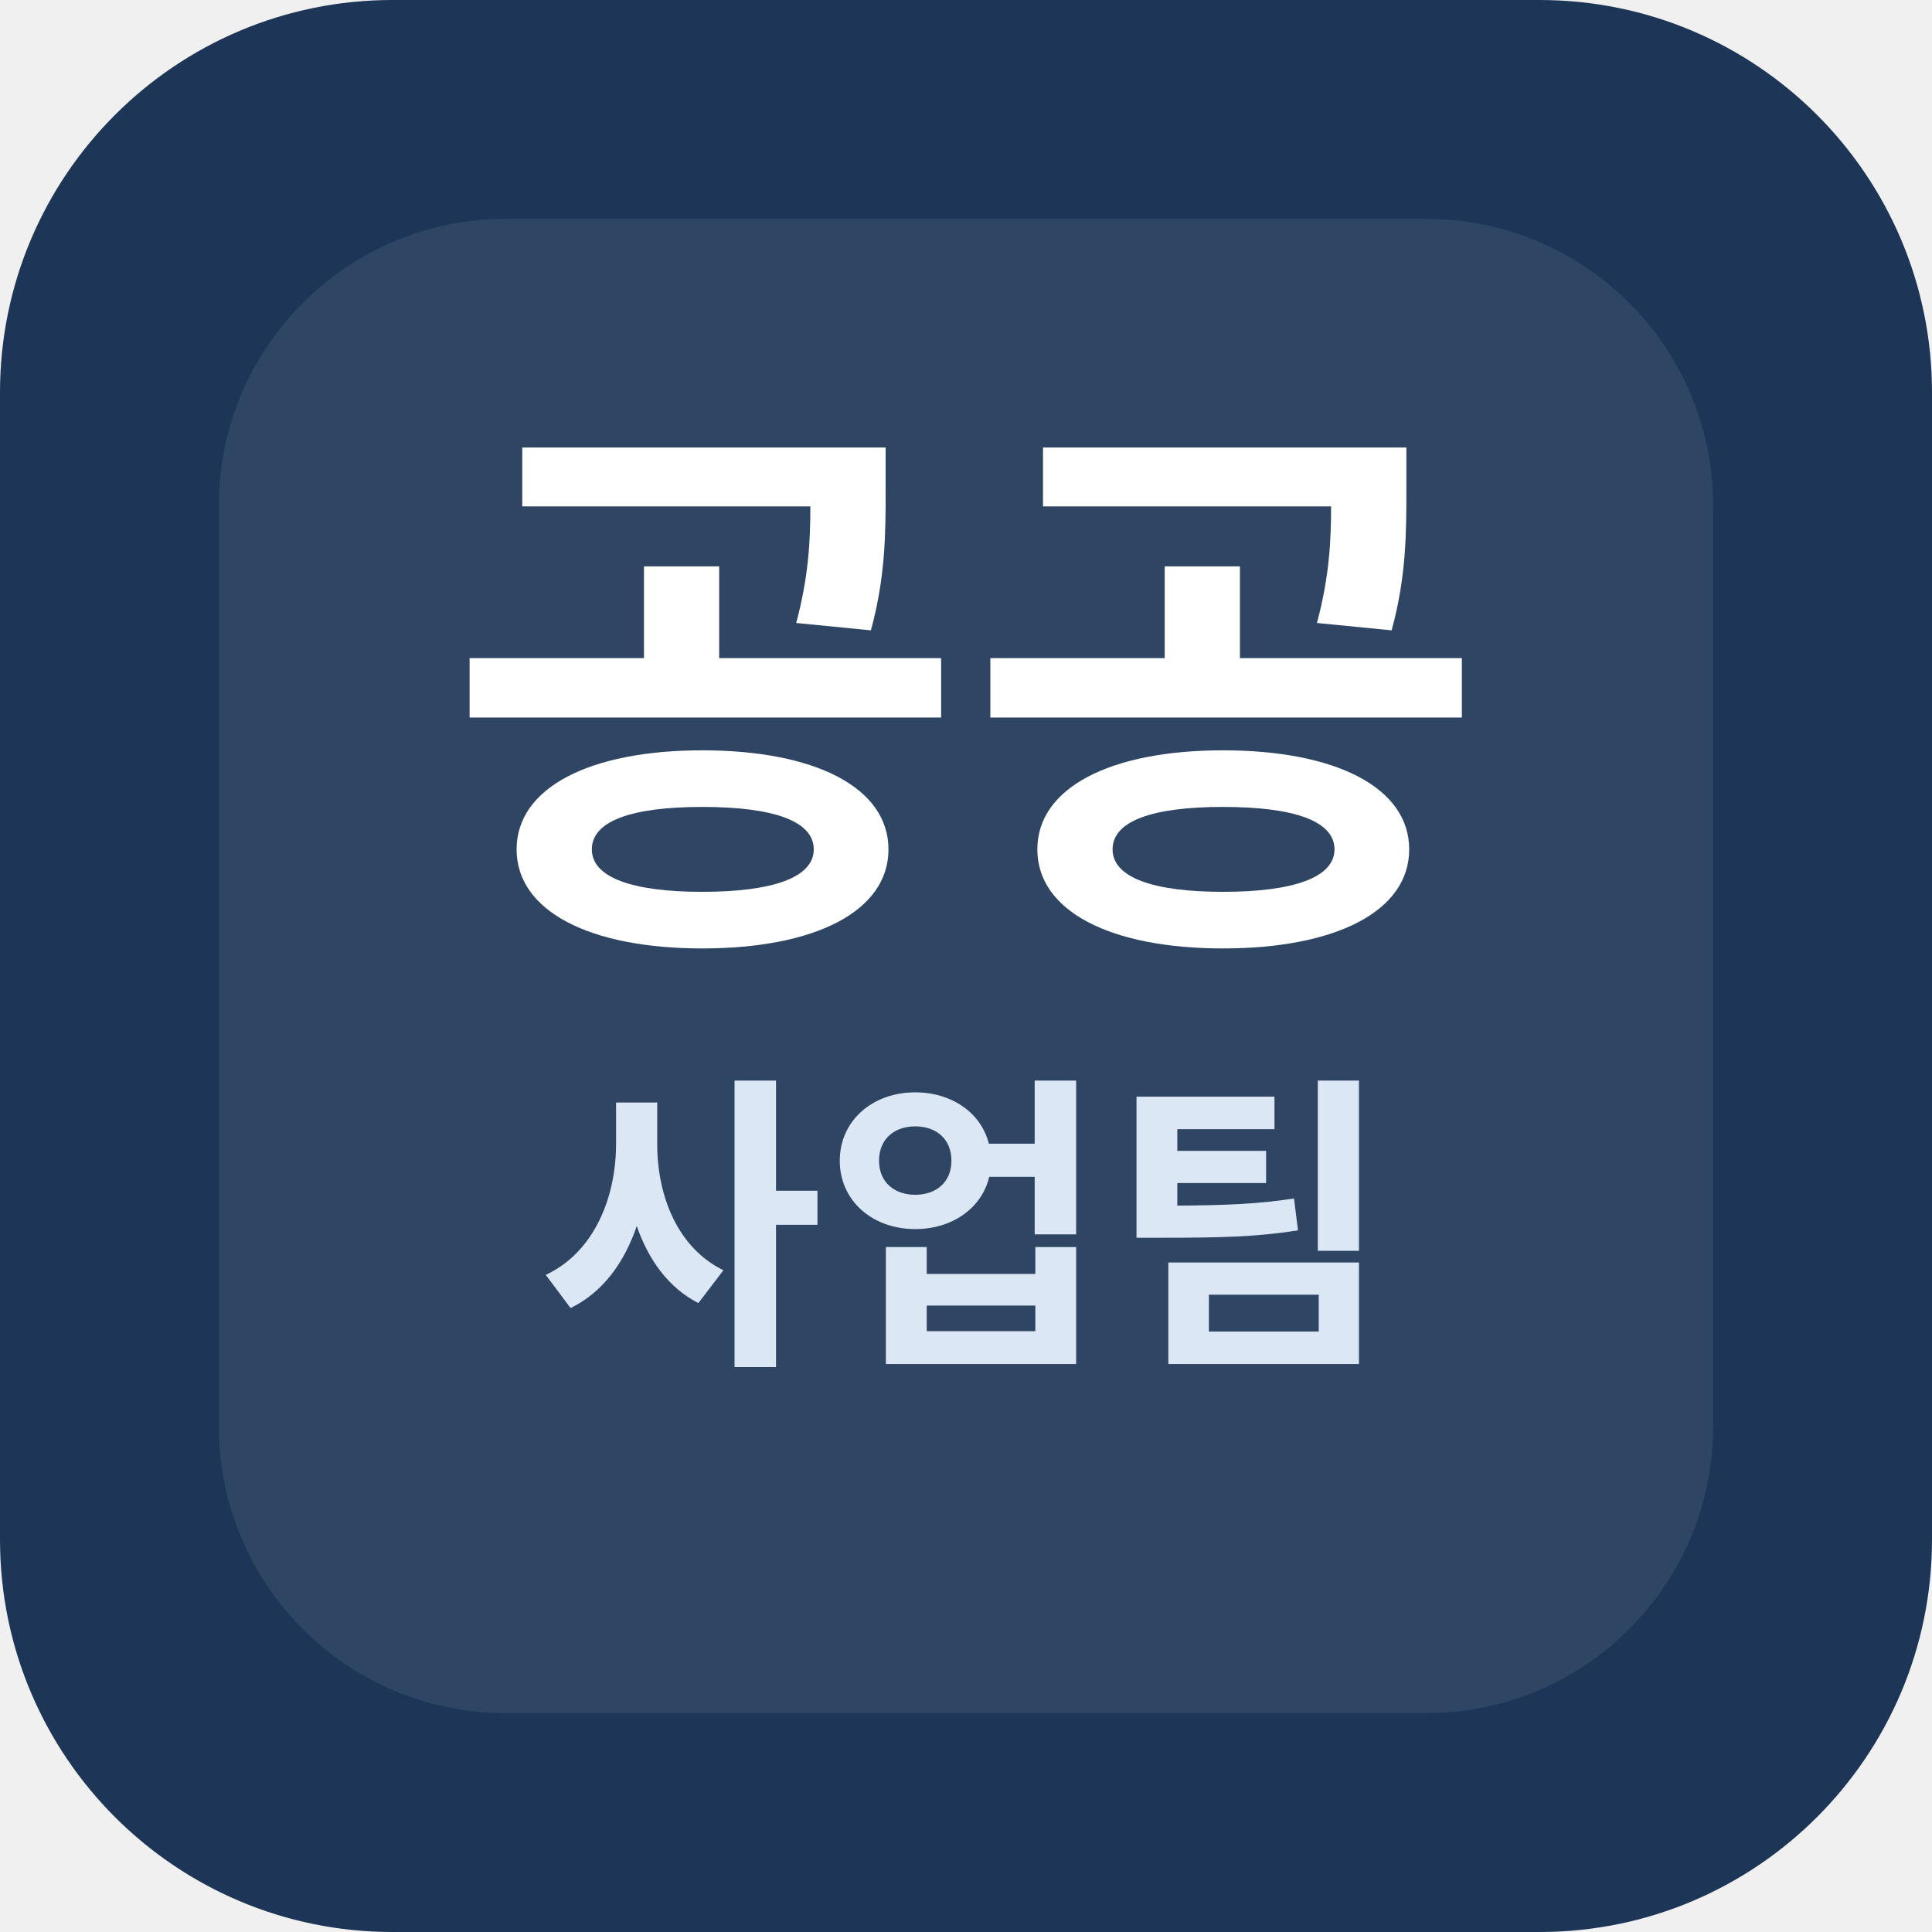
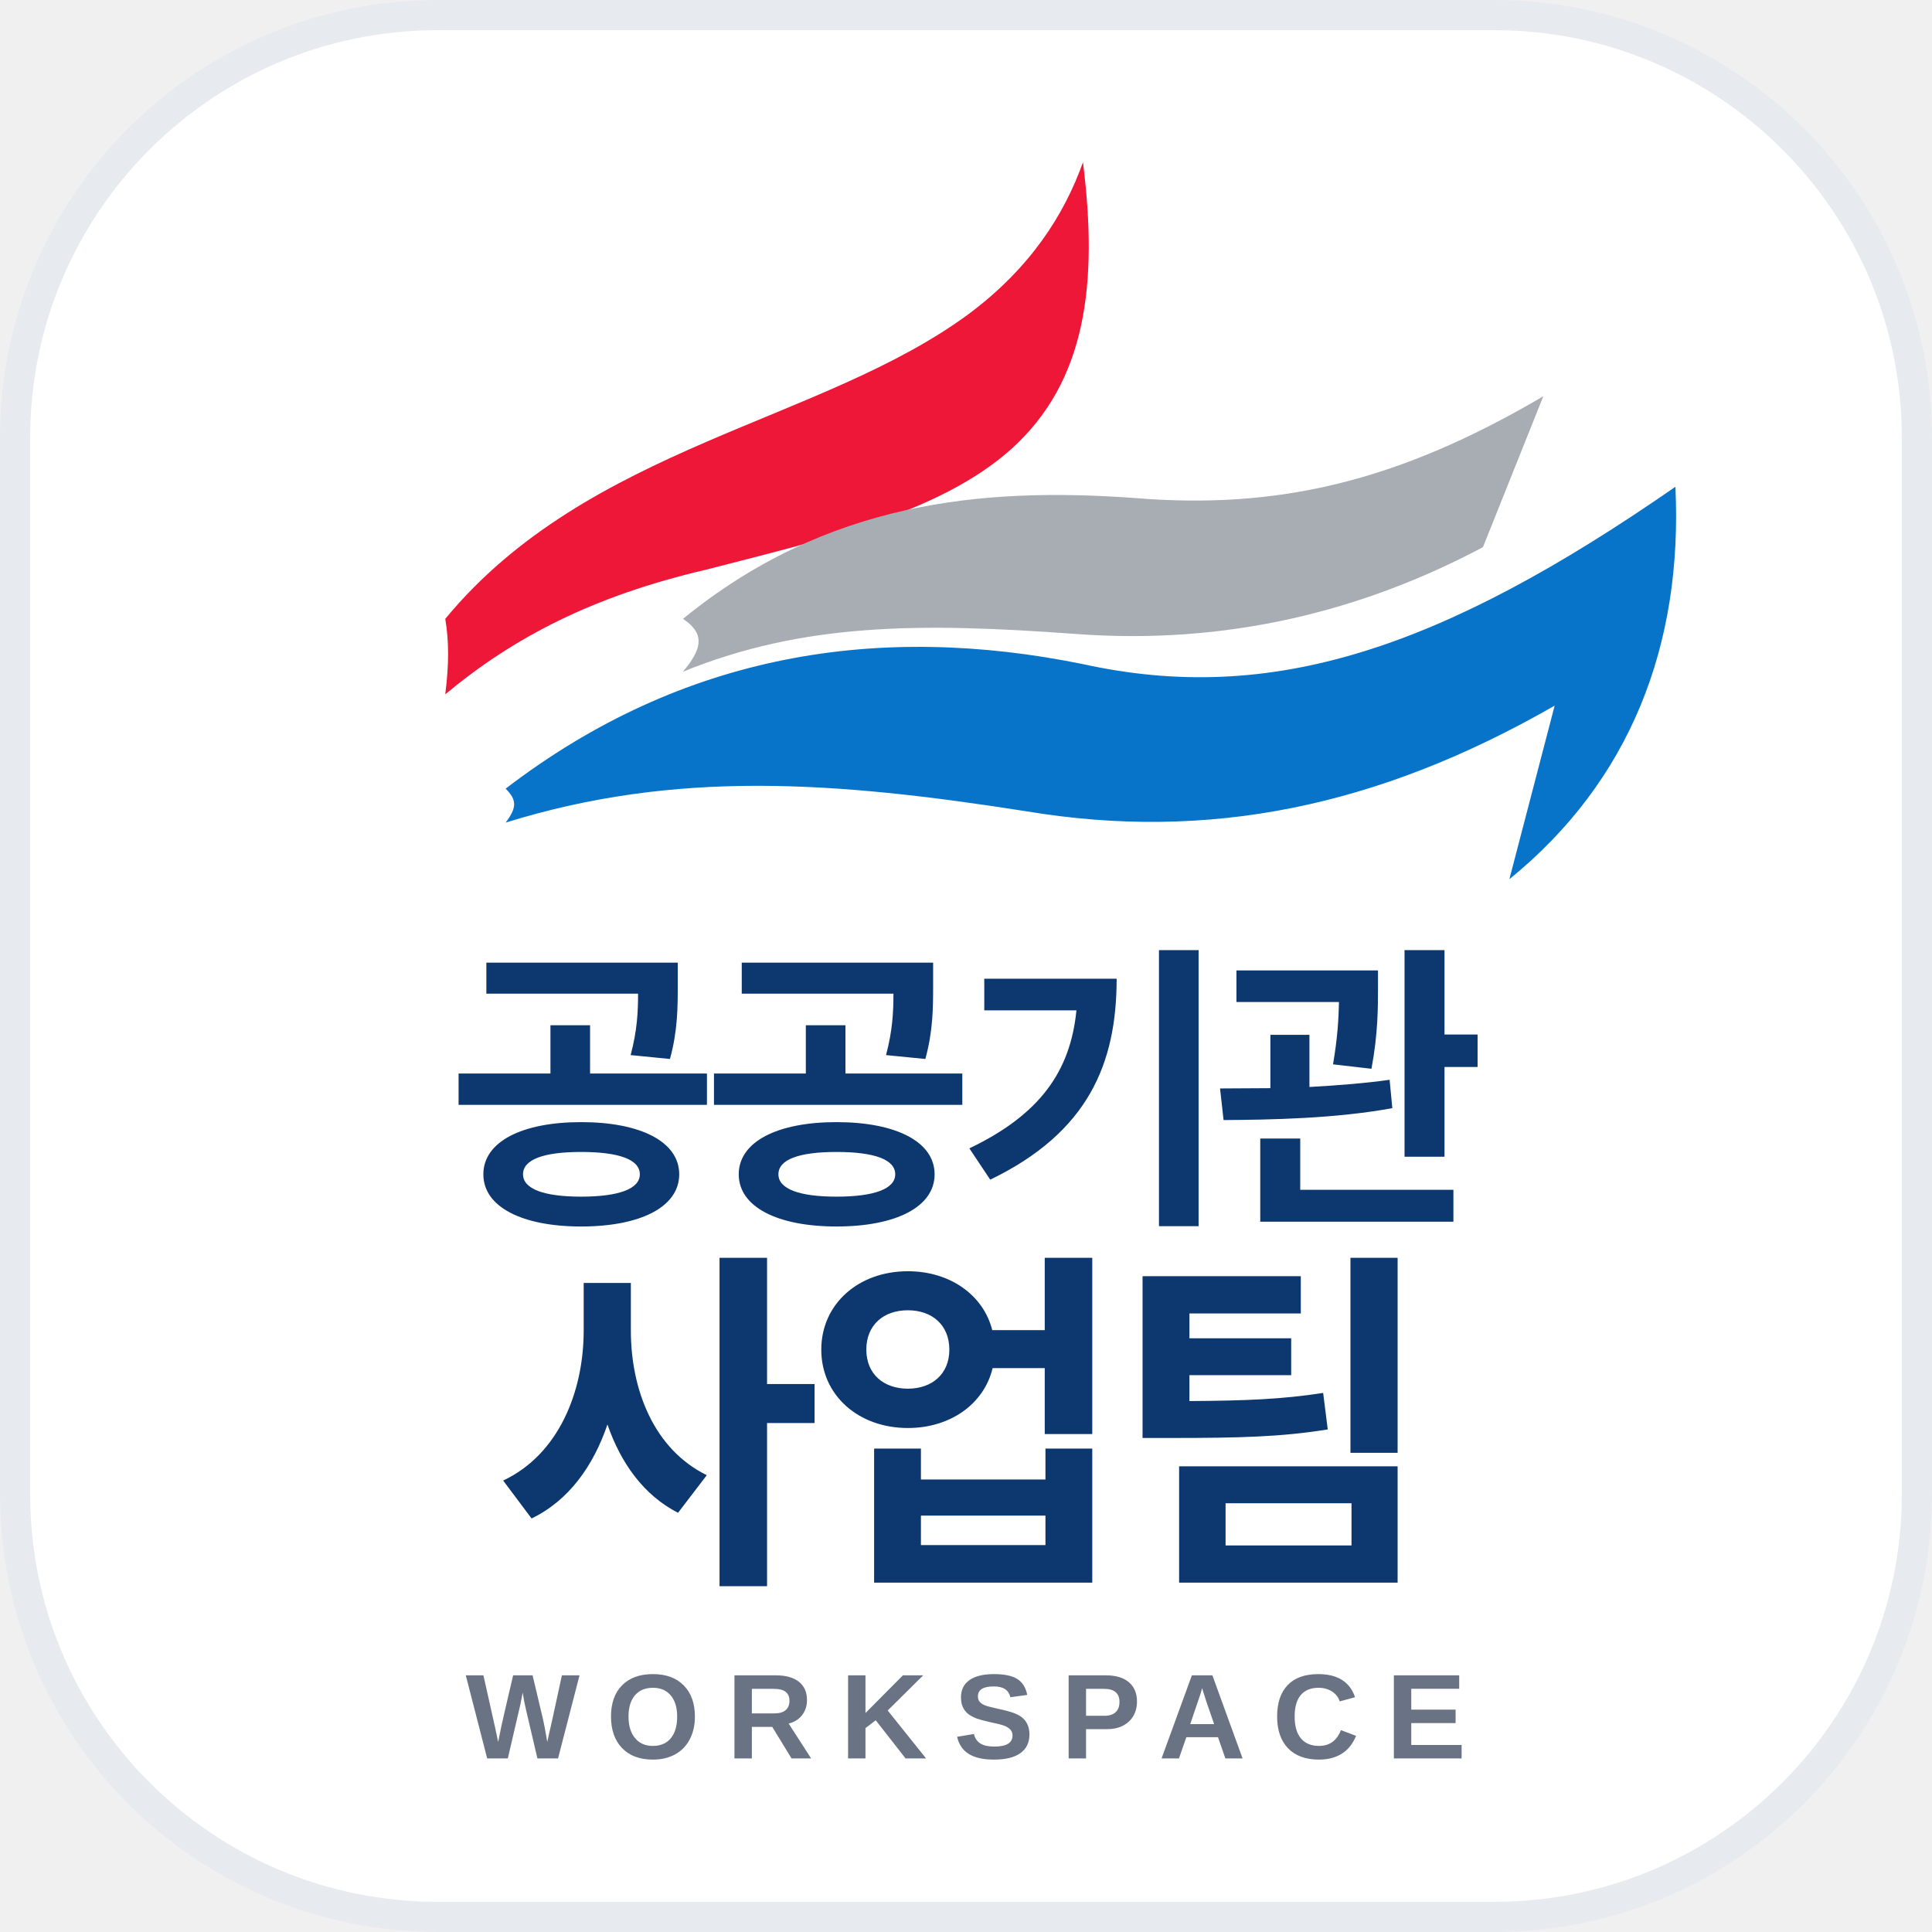
- <svg xmlns="http://www.w3.org/2000/svg" width="512" height="512" viewBox="0 0 512 512" role="img" aria-label="공공기관사업팀">
-   <rect width="512" height="512" rx="104" fill="#1d3557" />
-   <rect x="58" y="58" width="396" height="396" rx="76" fill="#ffffff" opacity="0.08" />
-   <text x="256" y="238" text-anchor="middle" fill="#ffffff" font-size="150" font-weight="900" font-family="Arial, 'Noto Sans KR', sans-serif">공공</text>
-   <text x="256" y="355" text-anchor="middle" fill="#dbe7f4" font-size="82" font-weight="800" font-family="Arial, 'Noto Sans KR', sans-serif">사업팀</text>
+ <svg xmlns="http://www.w3.org/2000/svg" width="512" height="512" viewBox="0 0 512 512" role="img" aria-label="공공기관사업팀 Workspace">
+   <rect x="4" y="4" width="504" height="504" rx="112" fill="#ffffff" stroke="#e7ebf0" stroke-width="8" />
+   <g aria-hidden="true">
+     <path d="M118 164C156 118 218 112 257 83C273 71 282 57 287 43C291 75 288 101 268 119C249 136 218 143 187 151C157 158 136 169 118 184C119 176 119 170 118 164Z" fill="#ef1738" />
+     <path d="M181 164C219 133 260 129 301 132C338 135 370 128 409 105L393 145C361 162 325 171 285 168C244 165 213 165 181 178C186 172 187 168 181 164Z" fill="#a8adb4" />
+     <path d="M134 209C181 173 233 165 287 176C337 187 382 172 444 129C446 171 432 207 400 233L412 187C365 214 320 223 272 215C221 207 179 204 134 218C137 214 137 212 134 209Z" fill="#0874c9" />
+   </g>
+   <text x="256" y="318" text-anchor="middle" fill="#0c376f" font-size="79" font-weight="900" font-family="Pretendard, 'Noto Sans KR', 'Apple SD Gothic Neo', Arial, sans-serif" letter-spacing="-5">공공기관</text>
+   <text x="256" y="412" text-anchor="middle" fill="#0c376f" font-size="94" font-weight="900" font-family="Pretendard, 'Noto Sans KR', 'Apple SD Gothic Neo', Arial, sans-serif" letter-spacing="-5">사업팀</text>
+   <text x="256" y="466" text-anchor="middle" fill="#697383" font-size="32" font-weight="800" font-family="Arial, sans-serif" letter-spacing="7">WORKSPACE</text>
</svg>
